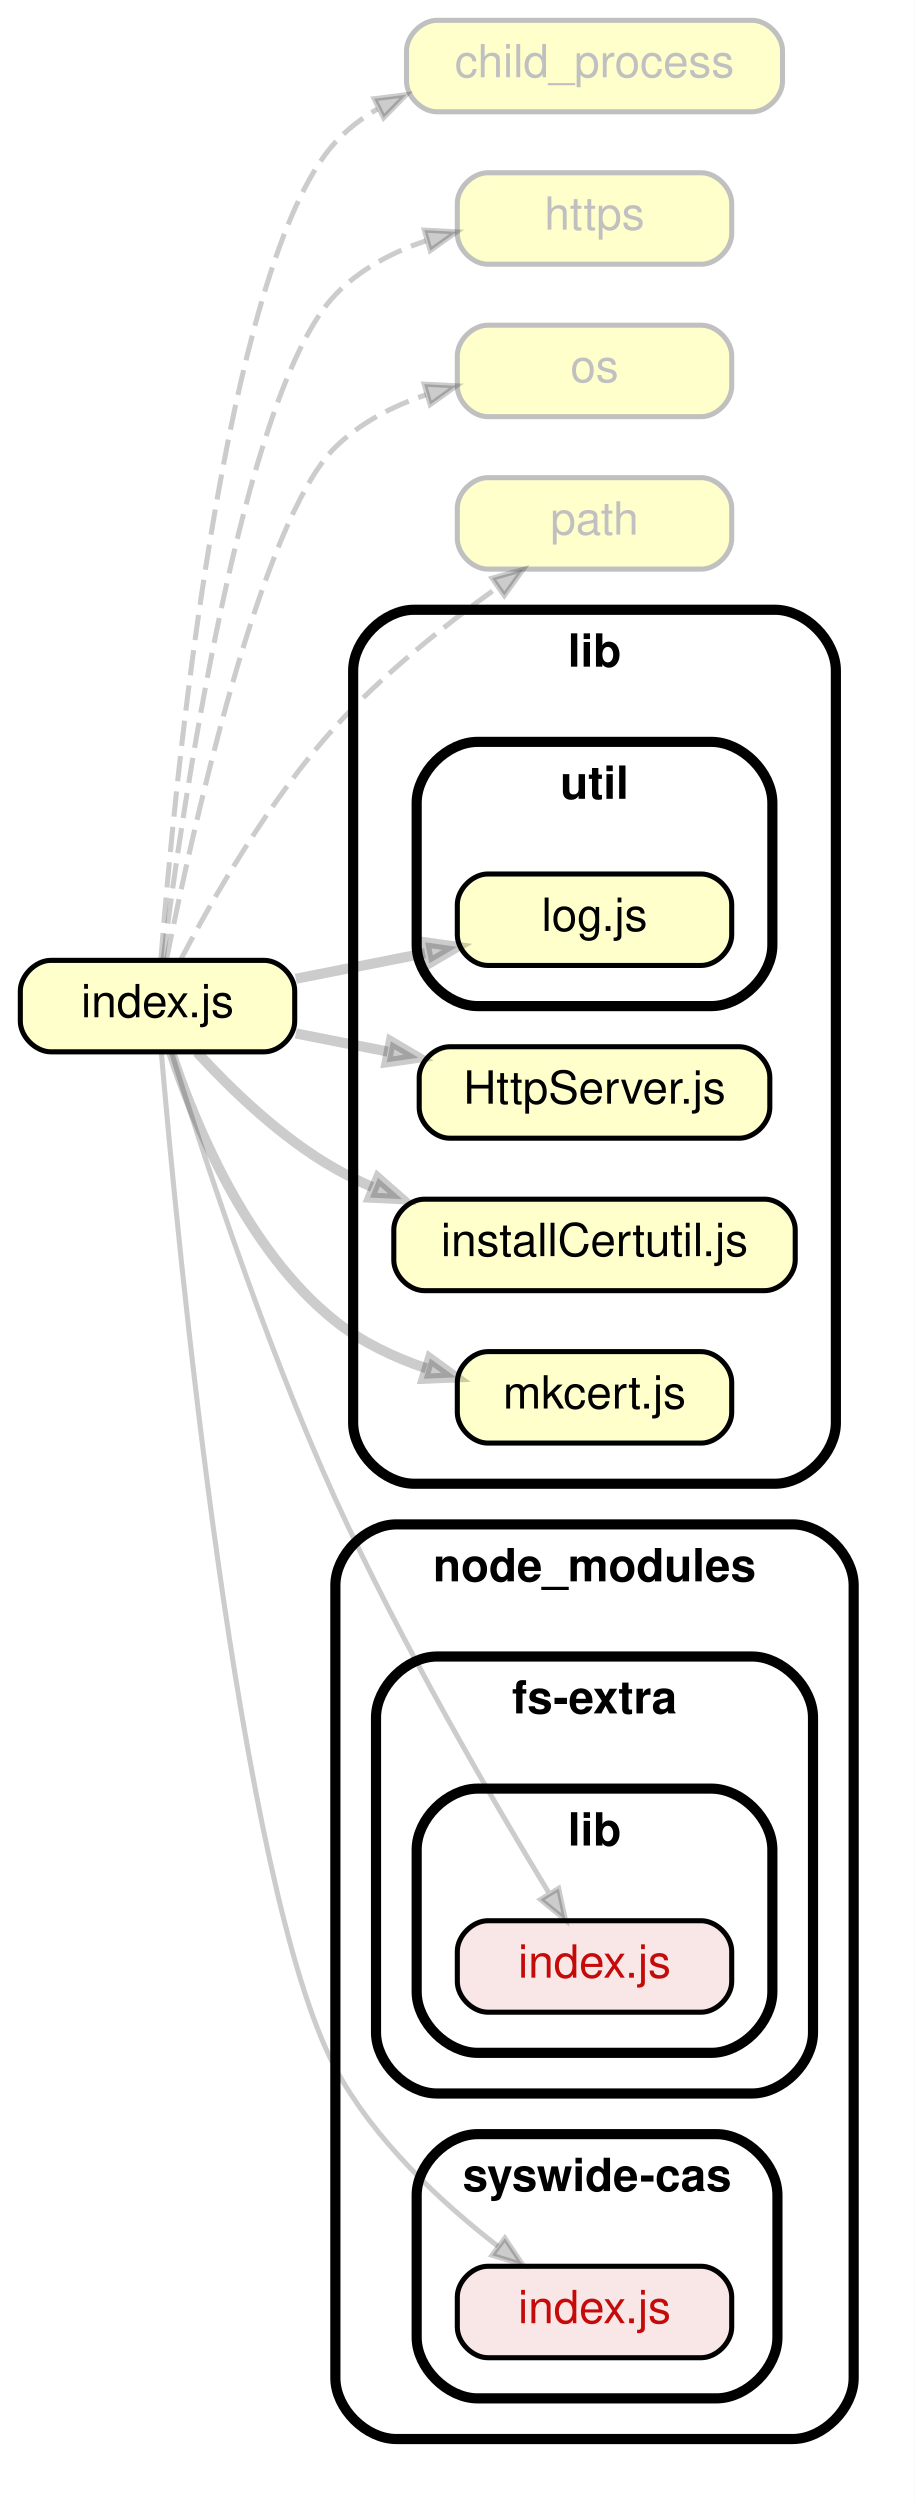
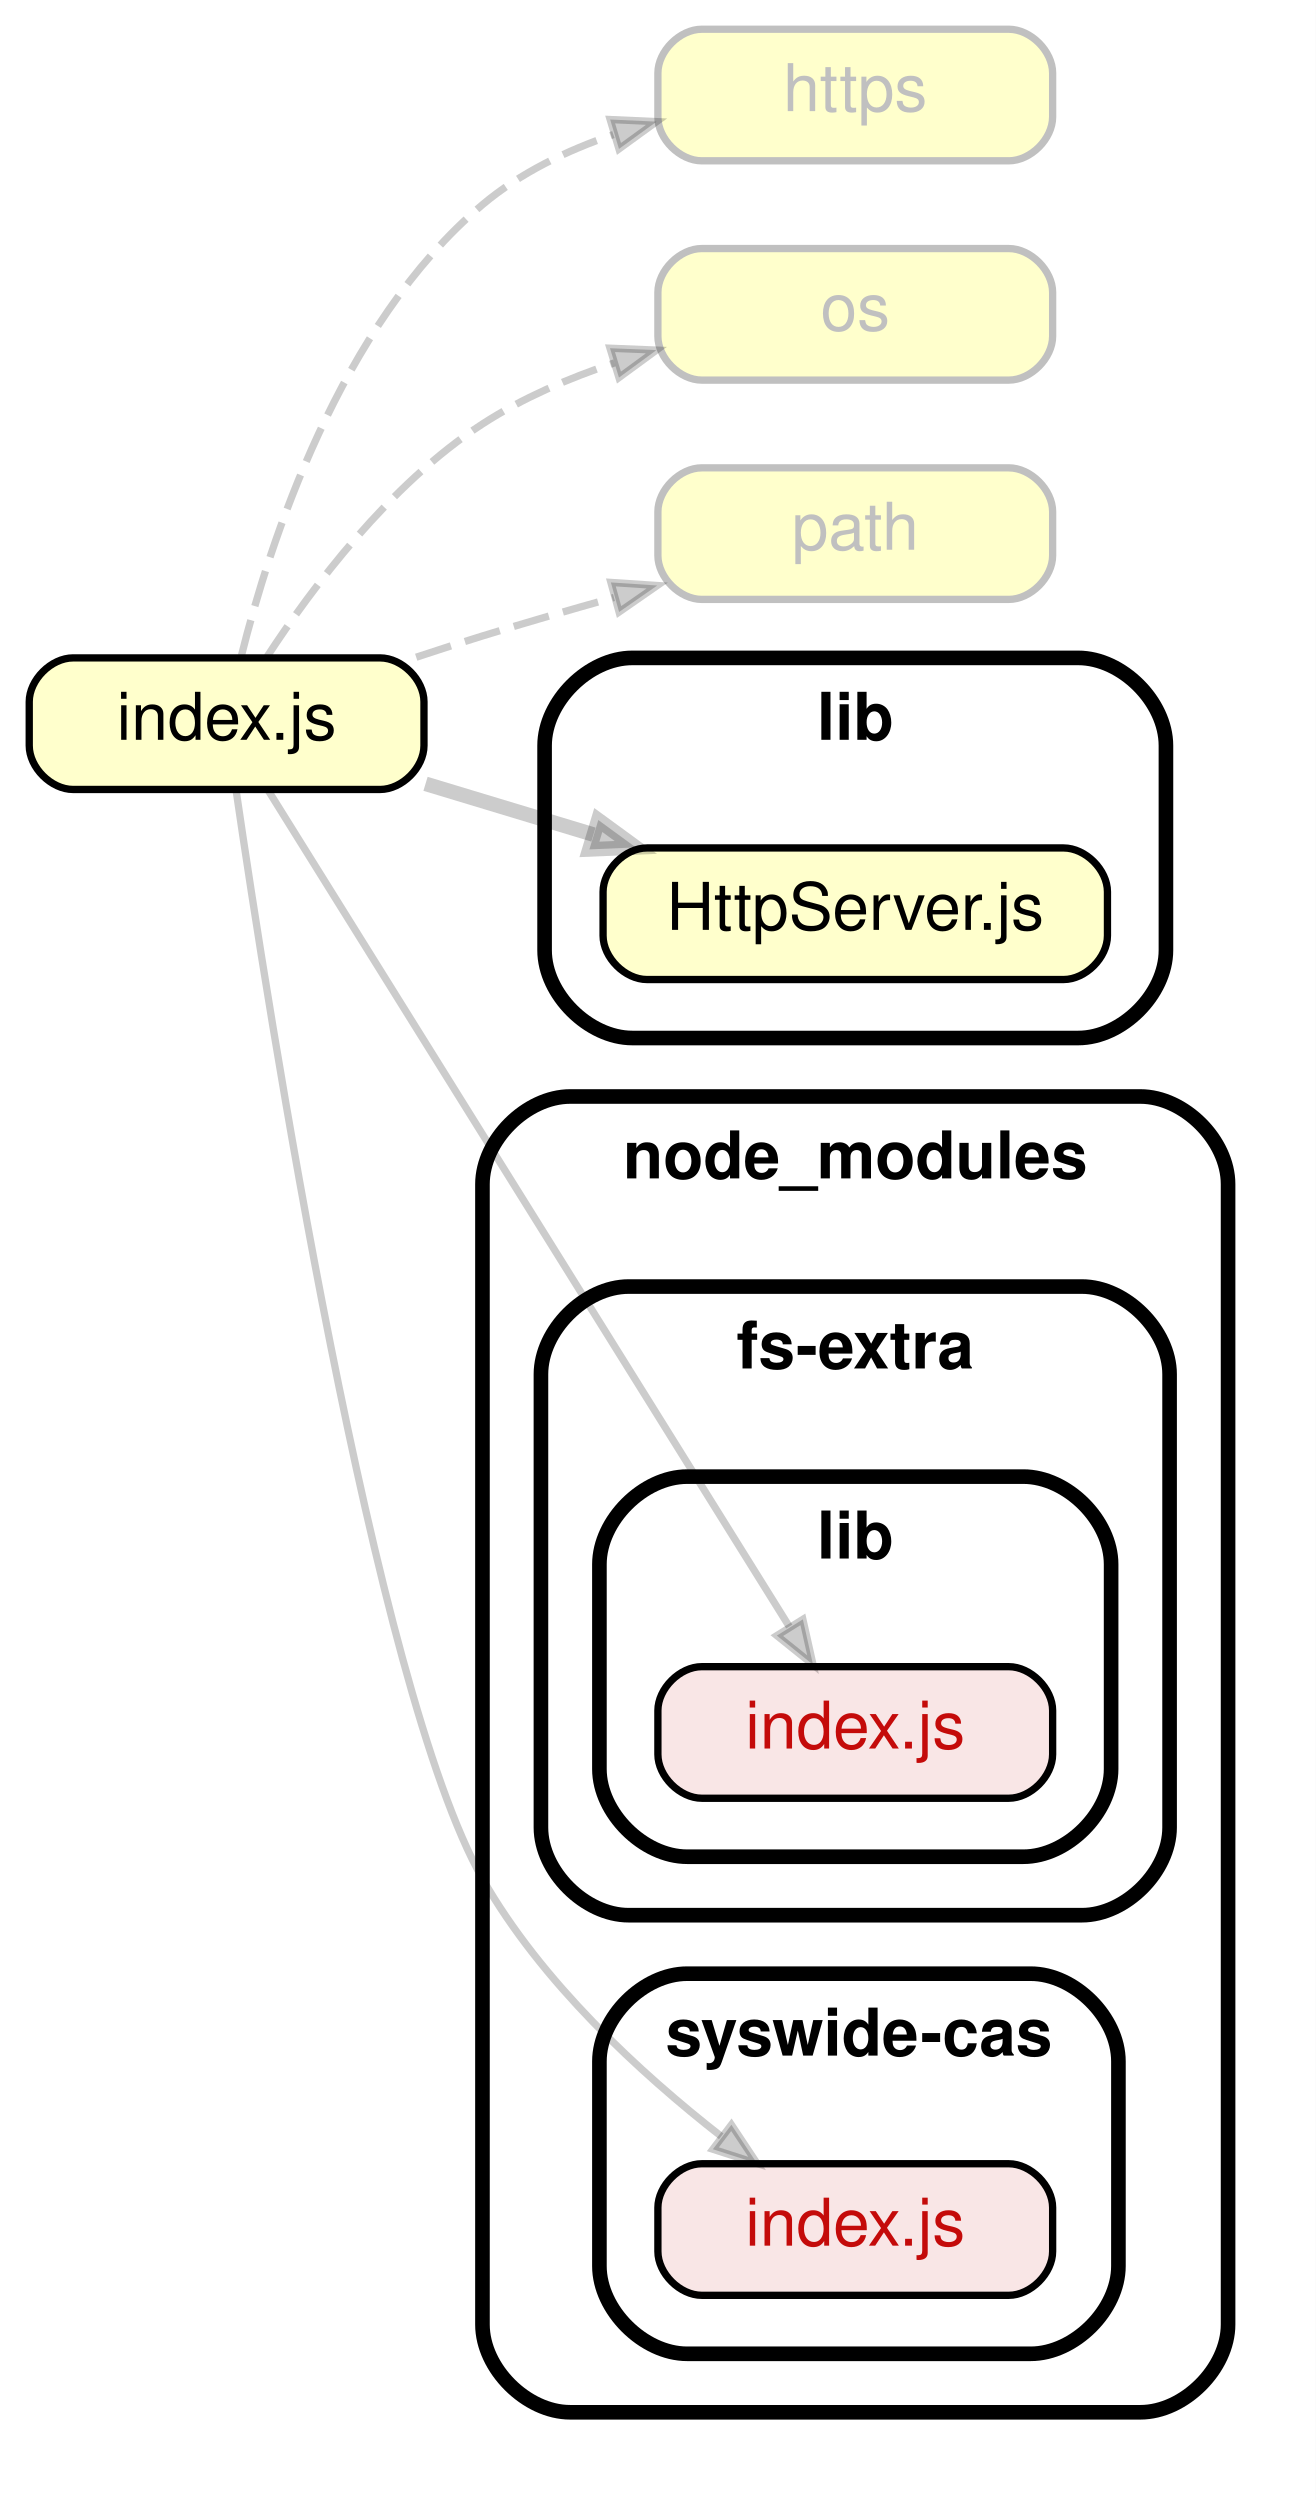
- <svg xmlns="http://www.w3.org/2000/svg" xmlns:xlink="http://www.w3.org/1999/xlink" width="180pt" height="492pt" viewBox="0.00 0.00 180.00 492.00">
-   <g id="graph0" class="graph" transform="scale(1 1) rotate(0) translate(4 488)">
-     <polygon fill="#ffffff" stroke="transparent" points="-4,4 -4,-488 176,-488 176,4 -4,4" />
+ <svg xmlns="http://www.w3.org/2000/svg" xmlns:xlink="http://www.w3.org/1999/xlink" width="180pt" height="342pt" viewBox="0.00 0.00 180.00 342.00">
+   <g id="graph0" class="graph" transform="scale(1 1) rotate(0) translate(4 338)">
+     <polygon fill="#ffffff" stroke="transparent" points="-4,4 -4,-338 176,-338 176,4 -4,4" />
    <g id="clust1" class="cluster">
-       <path fill="#ffffff" stroke="#000000" stroke-width="2" d="M77.5,-196C77.5,-196 148.5,-196 148.5,-196 154.5,-196 160.5,-202 160.5,-208 160.5,-208 160.5,-356 160.5,-356 160.5,-362 154.5,-368 148.5,-368 148.5,-368 77.5,-368 77.5,-368 71.5,-368 65.5,-362 65.5,-356 65.5,-356 65.5,-208 65.5,-208 65.5,-202 71.5,-196 77.5,-196" />
-       <text text-anchor="middle" x="113" y="-356.8" font-family="Helvetica,sans-Serif" font-weight="bold" font-size="9.00" fill="#000000">lib</text>
+       <path fill="#ffffff" stroke="#000000" stroke-width="2" d="M82.5,-196C82.5,-196 143.5,-196 143.5,-196 149.5,-196 155.5,-202 155.5,-208 155.5,-208 155.5,-236 155.5,-236 155.5,-242 149.5,-248 143.5,-248 143.5,-248 82.5,-248 82.5,-248 76.5,-248 70.5,-242 70.5,-236 70.5,-236 70.5,-208 70.5,-208 70.5,-202 76.5,-196 82.5,-196" />
+       <text text-anchor="middle" x="113" y="-236.8" font-family="Helvetica,sans-Serif" font-weight="bold" font-size="9.00" fill="#000000">lib</text>
    </g>
    <g id="clust2" class="cluster">
-       <path fill="#ffffff" stroke="#000000" stroke-width="2" d="M90,-290C90,-290 136,-290 136,-290 142,-290 148,-296 148,-302 148,-302 148,-330 148,-330 148,-336 142,-342 136,-342 136,-342 90,-342 90,-342 84,-342 78,-336 78,-330 78,-330 78,-302 78,-302 78,-296 84,-290 90,-290" />
-       <text text-anchor="middle" x="113" y="-330.8" font-family="Helvetica,sans-Serif" font-weight="bold" font-size="9.00" fill="#000000">util</text>
-     </g>
-     <g id="clust3" class="cluster">
      <path fill="#ffffff" stroke="#000000" stroke-width="2" d="M74,-8C74,-8 152,-8 152,-8 158,-8 164,-14 164,-20 164,-20 164,-176 164,-176 164,-182 158,-188 152,-188 152,-188 74,-188 74,-188 68,-188 62,-182 62,-176 62,-176 62,-20 62,-20 62,-14 68,-8 74,-8" />
      <text text-anchor="middle" x="113" y="-176.8" font-family="Helvetica,sans-Serif" font-weight="bold" font-size="9.00" fill="#000000">node_modules</text>
    </g>
-     <g id="clust4" class="cluster">
+     <g id="clust3" class="cluster">
      <path fill="#ffffff" stroke="#000000" stroke-width="2" d="M82,-76C82,-76 144,-76 144,-76 150,-76 156,-82 156,-88 156,-88 156,-150 156,-150 156,-156 150,-162 144,-162 144,-162 82,-162 82,-162 76,-162 70,-156 70,-150 70,-150 70,-88 70,-88 70,-82 76,-76 82,-76" />
      <text text-anchor="middle" x="113" y="-150.8" font-family="Helvetica,sans-Serif" font-weight="bold" font-size="9.00" fill="#000000">fs-extra</text>
    </g>
-     <g id="clust5" class="cluster">
+     <g id="clust4" class="cluster">
      <path fill="#ffffff" stroke="#000000" stroke-width="2" d="M90,-84C90,-84 136,-84 136,-84 142,-84 148,-90 148,-96 148,-96 148,-124 148,-124 148,-130 142,-136 136,-136 136,-136 90,-136 90,-136 84,-136 78,-130 78,-124 78,-124 78,-96 78,-96 78,-90 84,-84 90,-84" />
      <text text-anchor="middle" x="113" y="-124.8" font-family="Helvetica,sans-Serif" font-weight="bold" font-size="9.00" fill="#000000">lib</text>
    </g>
-     <g id="clust6" class="cluster">
+     <g id="clust5" class="cluster">
      <path fill="#ffffff" stroke="#000000" stroke-width="2" d="M90,-16C90,-16 137,-16 137,-16 143,-16 149,-22 149,-28 149,-28 149,-56 149,-56 149,-62 143,-68 137,-68 137,-68 90,-68 90,-68 84,-68 78,-62 78,-56 78,-56 78,-28 78,-28 78,-22 84,-16 90,-16" />
      <text text-anchor="middle" x="113.5" y="-56.8" font-family="Helvetica,sans-Serif" font-weight="bold" font-size="9.00" fill="#000000">syswide-cas</text>
    </g>
    <g id="node1" class="node">
-       <path fill="#ffffcc" stroke="#c0c0c0" d="M144,-484C144,-484 82,-484 82,-484 79,-484 76,-481 76,-478 76,-478 76,-472 76,-472 76,-469 79,-466 82,-466 82,-466 144,-466 144,-466 147,-466 150,-469 150,-472 150,-472 150,-478 150,-478 150,-481 147,-484 144,-484" />
-       <text text-anchor="middle" x="113" y="-472.8" font-family="Helvetica,sans-Serif" font-size="9.00" fill="#c0c0c0">child_process</text>
+       <path fill="#ffffcc" stroke="#c0c0c0" d="M134,-334C134,-334 92,-334 92,-334 89,-334 86,-331 86,-328 86,-328 86,-322 86,-322 86,-319 89,-316 92,-316 92,-316 134,-316 134,-316 137,-316 140,-319 140,-322 140,-322 140,-328 140,-328 140,-331 137,-334 134,-334" />
+       <text text-anchor="middle" x="113" y="-322.8" font-family="Helvetica,sans-Serif" font-size="9.00" fill="#c0c0c0">https</text>
    </g>
    <g id="node2" class="node">
-       <path fill="#ffffcc" stroke="#c0c0c0" d="M134,-454C134,-454 92,-454 92,-454 89,-454 86,-451 86,-448 86,-448 86,-442 86,-442 86,-439 89,-436 92,-436 92,-436 134,-436 134,-436 137,-436 140,-439 140,-442 140,-442 140,-448 140,-448 140,-451 137,-454 134,-454" />
-       <text text-anchor="middle" x="113" y="-442.8" font-family="Helvetica,sans-Serif" font-size="9.00" fill="#c0c0c0">https</text>
+       <g id="a_node2">
+         <a xlink:href="index.js" xlink:title="index.js">
+           <path fill="#ffffcc" stroke="#000000" d="M48,-248C48,-248 6,-248 6,-248 3,-248 0,-245 0,-242 0,-242 0,-236 0,-236 0,-233 3,-230 6,-230 6,-230 48,-230 48,-230 51,-230 54,-233 54,-236 54,-236 54,-242 54,-242 54,-245 51,-248 48,-248" />
+           <text text-anchor="middle" x="27" y="-236.8" font-family="Helvetica,sans-Serif" font-size="9.00" fill="#000000">index.js</text>
+         </a>
+       </g>
+     </g>
+     <g id="edge3" class="edge">
+       <path fill="none" stroke="#000000" stroke-dasharray="5,2" stroke-opacity="0.2" d="M29.032,-248.331C32.827,-263.52 42.44,-293.544 62,-310 67.137,-314.322 73.471,-317.398 79.909,-319.589" />
+       <polygon fill="#000000" fill-opacity="0.2" stroke="#000000" stroke-opacity="0.2" points="79.468,-321.649 85.818,-321.361 80.674,-317.626 79.468,-321.649" />
    </g>
    <g id="node3" class="node">
      <g id="a_node3">
-         <a xlink:href="index.js" xlink:title="index.js">
-           <path fill="#ffffcc" stroke="#000000" d="M48,-299C48,-299 6,-299 6,-299 3,-299 0,-296 0,-293 0,-293 0,-287 0,-287 0,-284 3,-281 6,-281 6,-281 48,-281 48,-281 51,-281 54,-284 54,-287 54,-287 54,-293 54,-293 54,-296 51,-299 48,-299" />
-           <text text-anchor="middle" x="27" y="-287.8" font-family="Helvetica,sans-Serif" font-size="9.00" fill="#000000">index.js</text>
-         </a>
-       </g>
-     </g>
-     <g id="edge5" class="edge">
-       <path fill="none" stroke="#000000" stroke-dasharray="5,2" stroke-opacity="0.2" d="M27.682,-299.4C30.196,-331.491 39.963,-436.053 62,-460 64.383,-462.589 67.187,-464.74 70.234,-466.525" />
-       <polygon fill="#000000" fill-opacity="0.2" stroke="#000000" stroke-opacity="0.2" points="69.635,-468.572 75.943,-469.36 71.503,-464.81 69.635,-468.572" />
-     </g>
-     <g id="edge7" class="edge">
-       <path fill="none" stroke="#000000" stroke-dasharray="5,2" stroke-opacity="0.2" d="M28.117,-299.288C31.676,-327.403 43.611,-410.84 62,-430 66.795,-434.996 73.16,-438.352 79.763,-440.6" />
-       <polygon fill="#000000" fill-opacity="0.2" stroke="#000000" stroke-opacity="0.2" points="79.509,-442.713 85.856,-442.369 80.679,-438.679 79.509,-442.713" />
-     </g>
-     <g id="node4" class="node">
-       <g id="a_node4">
        <a xlink:href="lib/HttpServer.js" xlink:title="HttpServer.js">
-           <path fill="#ffffcc" stroke="#000000" d="M141.5,-282C141.5,-282 84.5,-282 84.5,-282 81.5,-282 78.5,-279 78.5,-276 78.5,-276 78.5,-270 78.5,-270 78.5,-267 81.5,-264 84.5,-264 84.5,-264 141.5,-264 141.5,-264 144.5,-264 147.5,-267 147.5,-270 147.5,-270 147.5,-276 147.5,-276 147.5,-279 144.5,-282 141.5,-282" />
-           <text text-anchor="middle" x="113" y="-270.8" font-family="Helvetica,sans-Serif" font-size="9.00" fill="#000000">HttpServer.js</text>
+           <path fill="#ffffcc" stroke="#000000" d="M141.5,-222C141.5,-222 84.5,-222 84.5,-222 81.5,-222 78.5,-219 78.5,-216 78.5,-216 78.5,-210 78.5,-210 78.5,-207 81.5,-204 84.5,-204 84.5,-204 141.5,-204 141.5,-204 144.5,-204 147.5,-207 147.5,-210 147.5,-210 147.5,-216 147.5,-216 147.5,-219 144.5,-222 141.5,-222" />
+           <text text-anchor="middle" x="113" y="-210.8" font-family="Helvetica,sans-Serif" font-size="9.00" fill="#000000">HttpServer.js</text>
        </a>
      </g>
    </g>
    <g id="edge1" class="edge">
-       <path fill="none" stroke="#000000" stroke-width="2" stroke-opacity="0.2" d="M54.211,-284.621C59.968,-283.483 66.165,-282.258 72.298,-281.046" />
-       <polygon fill="#000000" fill-opacity="0.2" stroke="#000000" stroke-width="2" stroke-opacity="0.2" points="72.913,-283.065 78.392,-279.841 72.099,-278.945 72.913,-283.065" />
+       <path fill="none" stroke="#000000" stroke-width="2" stroke-opacity="0.2" d="M54.211,-230.773C61.505,-228.568 69.502,-226.15 77.185,-223.828" />
+       <polygon fill="#000000" fill-opacity="0.2" stroke="#000000" stroke-width="2" stroke-opacity="0.2" points="77.846,-225.822 82.982,-222.075 76.631,-221.802 77.846,-225.822" />
    </g>
-     <g id="node5" class="node">
-       <g id="a_node5">
-         <a xlink:href="lib/installCertutil.js" xlink:title="installCertutil.js">
-           <path fill="#ffffcc" stroke="#000000" d="M146.5,-252C146.5,-252 79.5,-252 79.5,-252 76.5,-252 73.5,-249 73.5,-246 73.5,-246 73.5,-240 73.5,-240 73.5,-237 76.5,-234 79.5,-234 79.5,-234 146.5,-234 146.5,-234 149.5,-234 152.5,-237 152.5,-240 152.5,-240 152.5,-246 152.5,-246 152.5,-249 149.5,-252 146.5,-252" />
-           <text text-anchor="middle" x="113" y="-240.8" font-family="Helvetica,sans-Serif" font-size="9.00" fill="#000000">installCertutil.js</text>
-         </a>
-       </g>
-     </g>
-     <g id="edge2" class="edge">
-       <path fill="none" stroke="#000000" stroke-width="2" stroke-opacity="0.2" d="M34.764,-280.915C41.346,-273.745 51.385,-263.984 62,-258 64.306,-256.7 66.736,-255.503 69.233,-254.402" />
-       <polygon fill="#000000" fill-opacity="0.2" stroke="#000000" stroke-width="2" stroke-opacity="0.2" points="70.38,-256.203 75.153,-252.004 68.804,-252.31 70.38,-256.203" />
-     </g>
-     <g id="node6" class="node">
-       <g id="a_node6">
-         <a xlink:href="lib/mkcert.js" xlink:title="mkcert.js">
-           <path fill="#ffffcc" stroke="#000000" d="M134,-222C134,-222 92,-222 92,-222 89,-222 86,-219 86,-216 86,-216 86,-210 86,-210 86,-207 89,-204 92,-204 92,-204 134,-204 134,-204 137,-204 140,-207 140,-210 140,-210 140,-216 140,-216 140,-219 137,-222 134,-222" />
-           <text text-anchor="middle" x="113" y="-210.8" font-family="Helvetica,sans-Serif" font-size="9.00" fill="#000000">mkcert.js</text>
-         </a>
-       </g>
-     </g>
-     <g id="edge3" class="edge">
-       <path fill="none" stroke="#000000" stroke-width="2" stroke-opacity="0.2" d="M29.668,-280.962C34.128,-267.428 44.387,-241.996 62,-228 67.2,-223.868 73.507,-220.873 79.888,-218.704" />
-       <polygon fill="#000000" fill-opacity="0.2" stroke="#000000" stroke-width="2" stroke-opacity="0.2" points="80.603,-220.681 85.739,-216.934 79.388,-216.661 80.603,-220.681" />
-     </g>
-     <g id="node7" class="node">
-       <g id="a_node7">
-         <a xlink:href="lib/util/log.js" xlink:title="log.js">
-           <path fill="#ffffcc" stroke="#000000" d="M134,-316C134,-316 92,-316 92,-316 89,-316 86,-313 86,-310 86,-310 86,-304 86,-304 86,-301 89,-298 92,-298 92,-298 134,-298 134,-298 137,-298 140,-301 140,-304 140,-304 140,-310 140,-310 140,-313 137,-316 134,-316" />
-           <text text-anchor="middle" x="113" y="-304.8" font-family="Helvetica,sans-Serif" font-size="9.00" fill="#000000">log.js</text>
-         </a>
-       </g>
-     </g>
-     <g id="edge4" class="edge">
-       <path fill="none" stroke="#000000" stroke-width="2" stroke-opacity="0.2" d="M54.211,-295.379C62.289,-296.976 71.23,-298.743 79.651,-300.408" />
-       <polygon fill="#000000" fill-opacity="0.2" stroke="#000000" stroke-width="2" stroke-opacity="0.2" points="79.673,-302.553 85.966,-301.656 80.487,-298.432 79.673,-302.553" />
-     </g>
-     <g id="node8" class="node">
-       <g id="a_node8">
+     <g id="node4" class="node">
+       <g id="a_node4">
        <a xlink:href="node_modules/fs-extra/lib/index.js" xlink:title="index.js">
          <path fill="#c40b0a" fill-opacity="0.102" stroke="#000000" d="M134,-110C134,-110 92,-110 92,-110 89,-110 86,-107 86,-104 86,-104 86,-98 86,-98 86,-95 89,-92 92,-92 92,-92 134,-92 134,-92 137,-92 140,-95 140,-98 140,-98 140,-104 140,-104 140,-107 137,-110 134,-110" />
          <text text-anchor="middle" x="113" y="-98.8" font-family="Helvetica,sans-Serif" font-size="9.00" fill="#c40b0a">index.js</text>
        </a>
      </g>
    </g>
-     <g id="edge6" class="edge">
-       <path fill="none" stroke="#000000" stroke-opacity="0.2" d="M29.72,-280.984C35.076,-263.617 47.714,-224.461 62,-193 74.821,-164.764 93.072,-133.509 103.909,-115.663" />
-       <polygon fill="#000000" fill-opacity="0.2" stroke="#000000" stroke-opacity="0.2" points="105.942,-116.363 107.281,-110.148 102.359,-114.172 105.942,-116.363" />
+     <g id="edge2" class="edge">
+       <path fill="none" stroke="#000000" stroke-opacity="0.2" d="M32.643,-229.945C47.216,-206.56 86.213,-143.984 103.969,-115.491" />
+       <polygon fill="#000000" fill-opacity="0.2" stroke="#000000" stroke-opacity="0.2" points="105.833,-116.472 107.224,-110.269 102.268,-114.25 105.833,-116.472" />
    </g>
-     <g id="node9" class="node">
-       <path fill="#ffffcc" stroke="#c0c0c0" d="M134,-424C134,-424 92,-424 92,-424 89,-424 86,-421 86,-418 86,-418 86,-412 86,-412 86,-409 89,-406 92,-406 92,-406 134,-406 134,-406 137,-406 140,-409 140,-412 140,-412 140,-418 140,-418 140,-421 137,-424 134,-424" />
-       <text text-anchor="middle" x="113" y="-412.8" font-family="Helvetica,sans-Serif" font-size="9.00" fill="#c0c0c0">os</text>
+     <g id="node5" class="node">
+       <path fill="#ffffcc" stroke="#c0c0c0" d="M134,-304C134,-304 92,-304 92,-304 89,-304 86,-301 86,-298 86,-298 86,-292 86,-292 86,-289 89,-286 92,-286 92,-286 134,-286 134,-286 137,-286 140,-289 140,-292 140,-292 140,-298 140,-298 140,-301 137,-304 134,-304" />
+       <text text-anchor="middle" x="113" y="-292.8" font-family="Helvetica,sans-Serif" font-size="9.00" fill="#c0c0c0">os</text>
    </g>
-     <g id="edge8" class="edge">
-       <path fill="none" stroke="#000000" stroke-dasharray="5,2" stroke-opacity="0.2" d="M28.795,-299.298C33.573,-323.134 47.244,-385.565 62,-400 66.9,-404.793 73.249,-408.067 79.793,-410.301" />
-       <polygon fill="#000000" fill-opacity="0.2" stroke="#000000" stroke-opacity="0.2" points="79.475,-412.396 85.823,-412.073 80.659,-408.367 79.475,-412.396" />
+     <g id="edge4" class="edge">
+       <path fill="none" stroke="#000000" stroke-dasharray="5,2" stroke-opacity="0.2" d="M32.545,-248.189C38.641,-257.525 49.278,-271.753 62,-280 67.455,-283.536 73.769,-286.262 80.057,-288.355" />
+       <polygon fill="#000000" fill-opacity="0.2" stroke="#000000" stroke-opacity="0.2" points="79.446,-290.365 85.798,-290.106 80.671,-286.347 79.446,-290.365" />
    </g>
-     <g id="node10" class="node">
-       <path fill="#ffffcc" stroke="#c0c0c0" d="M134,-394C134,-394 92,-394 92,-394 89,-394 86,-391 86,-388 86,-388 86,-382 86,-382 86,-379 89,-376 92,-376 92,-376 134,-376 134,-376 137,-376 140,-379 140,-382 140,-382 140,-388 140,-388 140,-391 137,-394 134,-394" />
-       <text text-anchor="middle" x="113" y="-382.8" font-family="Helvetica,sans-Serif" font-size="9.00" fill="#c0c0c0">path</text>
+     <g id="node6" class="node">
+       <path fill="#ffffcc" stroke="#c0c0c0" d="M134,-274C134,-274 92,-274 92,-274 89,-274 86,-271 86,-268 86,-268 86,-262 86,-262 86,-259 89,-256 92,-256 92,-256 134,-256 134,-256 137,-256 140,-259 140,-262 140,-262 140,-268 140,-268 140,-271 137,-274 134,-274" />
+       <text text-anchor="middle" x="113" y="-262.8" font-family="Helvetica,sans-Serif" font-size="9.00" fill="#c0c0c0">path</text>
    </g>
-     <g id="edge9" class="edge">
-       <path fill="none" stroke="#000000" stroke-dasharray="5,2" stroke-opacity="0.2" d="M31.61,-299.219C37.622,-310.705 48.928,-330.575 62,-345 71.394,-355.367 83.693,-365.099 93.859,-372.367" />
-       <polygon fill="#000000" fill-opacity="0.2" stroke="#000000" stroke-opacity="0.2" points="92.834,-374.214 98.954,-375.934 95.243,-370.773 92.834,-374.214" />
+     <g id="edge5" class="edge">
+       <path fill="none" stroke="#000000" stroke-dasharray="5,2" stroke-opacity="0.2" d="M52.935,-248.093C55.982,-249.102 59.054,-250.091 62,-251 67.791,-252.786 73.986,-254.581 79.991,-256.263" />
+       <polygon fill="#000000" fill-opacity="0.2" stroke="#000000" stroke-opacity="0.2" points="79.569,-258.325 85.912,-257.902 80.689,-254.277 79.569,-258.325" />
    </g>
-     <g id="node11" class="node">
-       <g id="a_node11">
+     <g id="node7" class="node">
+       <g id="a_node7">
        <a xlink:href="node_modules/syswide-cas/index.js" xlink:title="index.js">
          <path fill="#c40b0a" fill-opacity="0.102" stroke="#000000" d="M134,-42C134,-42 92,-42 92,-42 89,-42 86,-39 86,-36 86,-36 86,-30 86,-30 86,-27 89,-24 92,-24 92,-24 134,-24 134,-24 137,-24 140,-27 140,-30 140,-30 140,-36 140,-36 140,-39 137,-42 134,-42" />
          <text text-anchor="middle" x="113" y="-30.8" font-family="Helvetica,sans-Serif" font-size="9.00" fill="#c40b0a">index.js</text>
        </a>
      </g>
    </g>
-     <g id="edge10" class="edge">
-       <path fill="none" stroke="#000000" stroke-opacity="0.2" d="M27.75,-280.881C30.787,-245.39 42.925,-116.692 62,-81 69.554,-66.865 82.85,-54.56 93.972,-45.949" />
-       <polygon fill="#000000" fill-opacity="0.2" stroke="#000000" stroke-opacity="0.2" points="95.356,-47.536 98.901,-42.259 92.839,-44.174 95.356,-47.536" />
+     <g id="edge6" class="edge">
+       <path fill="none" stroke="#000000" stroke-opacity="0.2" d="M28.318,-229.748C32.668,-199.985 47.145,-107.135 62,-81 70.024,-66.883 83.555,-54.432 94.664,-45.751" />
+       <polygon fill="#000000" fill-opacity="0.2" stroke="#000000" stroke-opacity="0.2" points="96.055,-47.332 99.569,-42.035 93.519,-43.984 96.055,-47.332" />
    </g>
  </g>
</svg>
